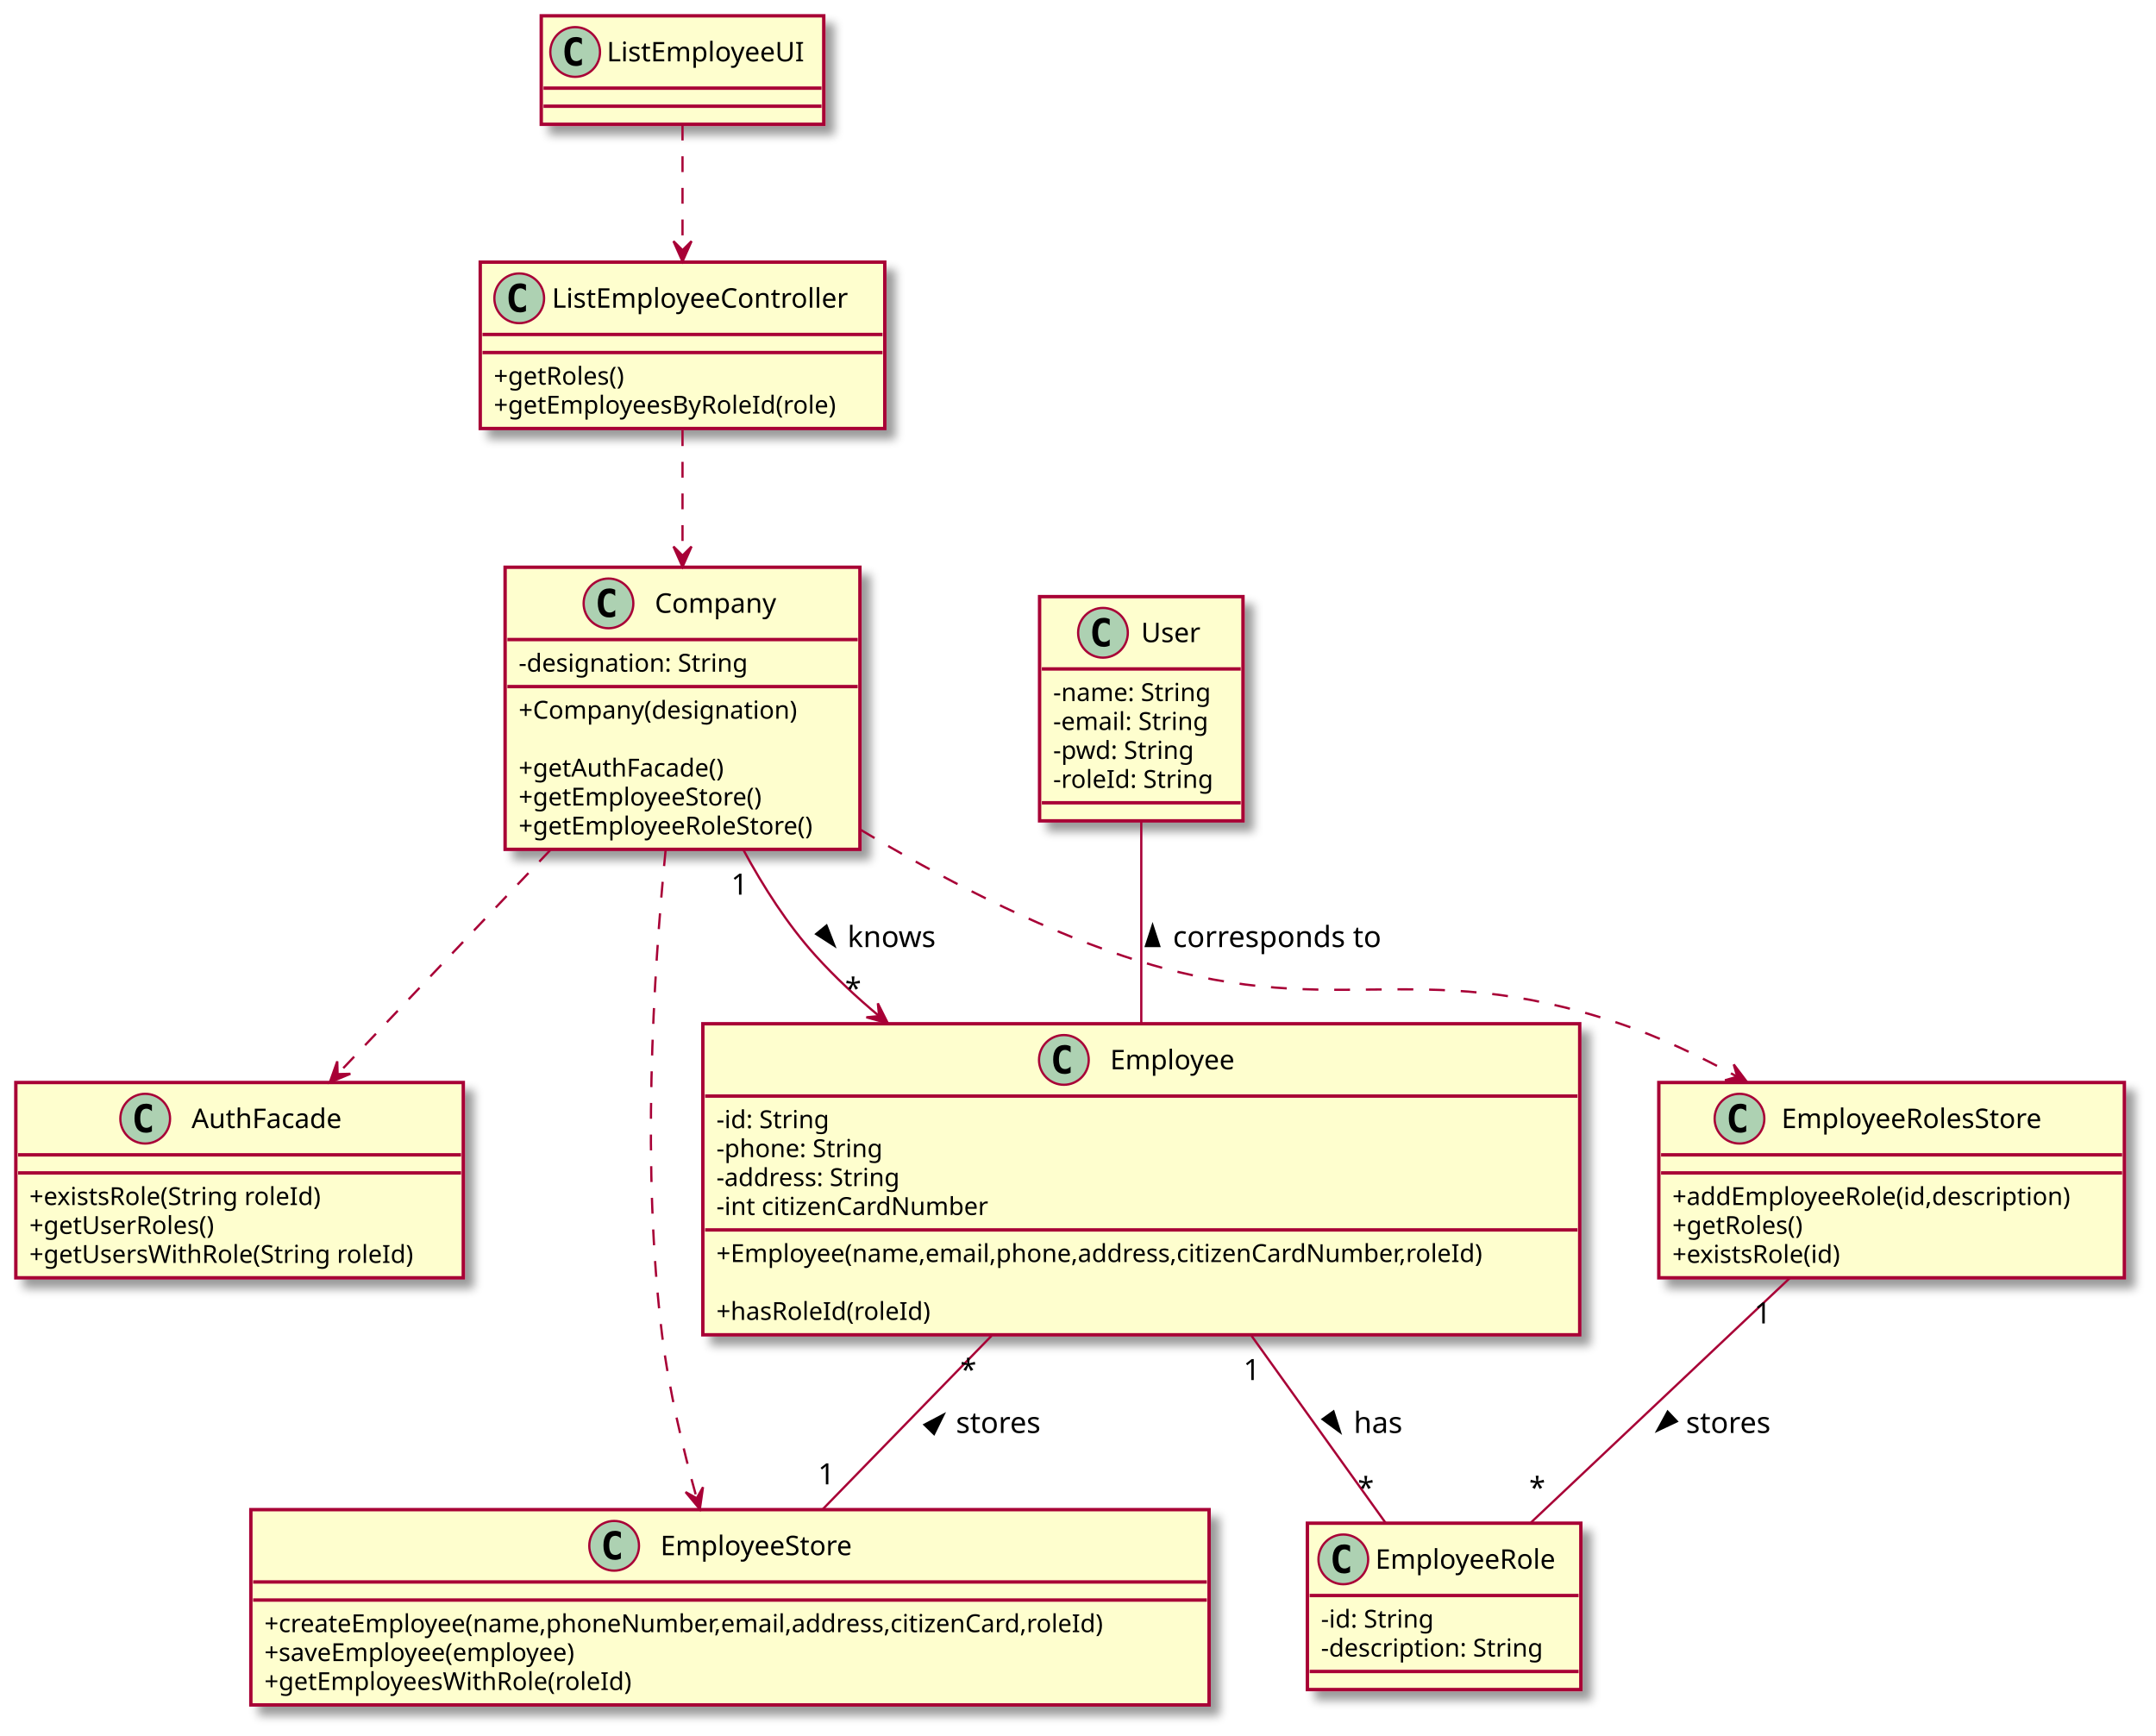
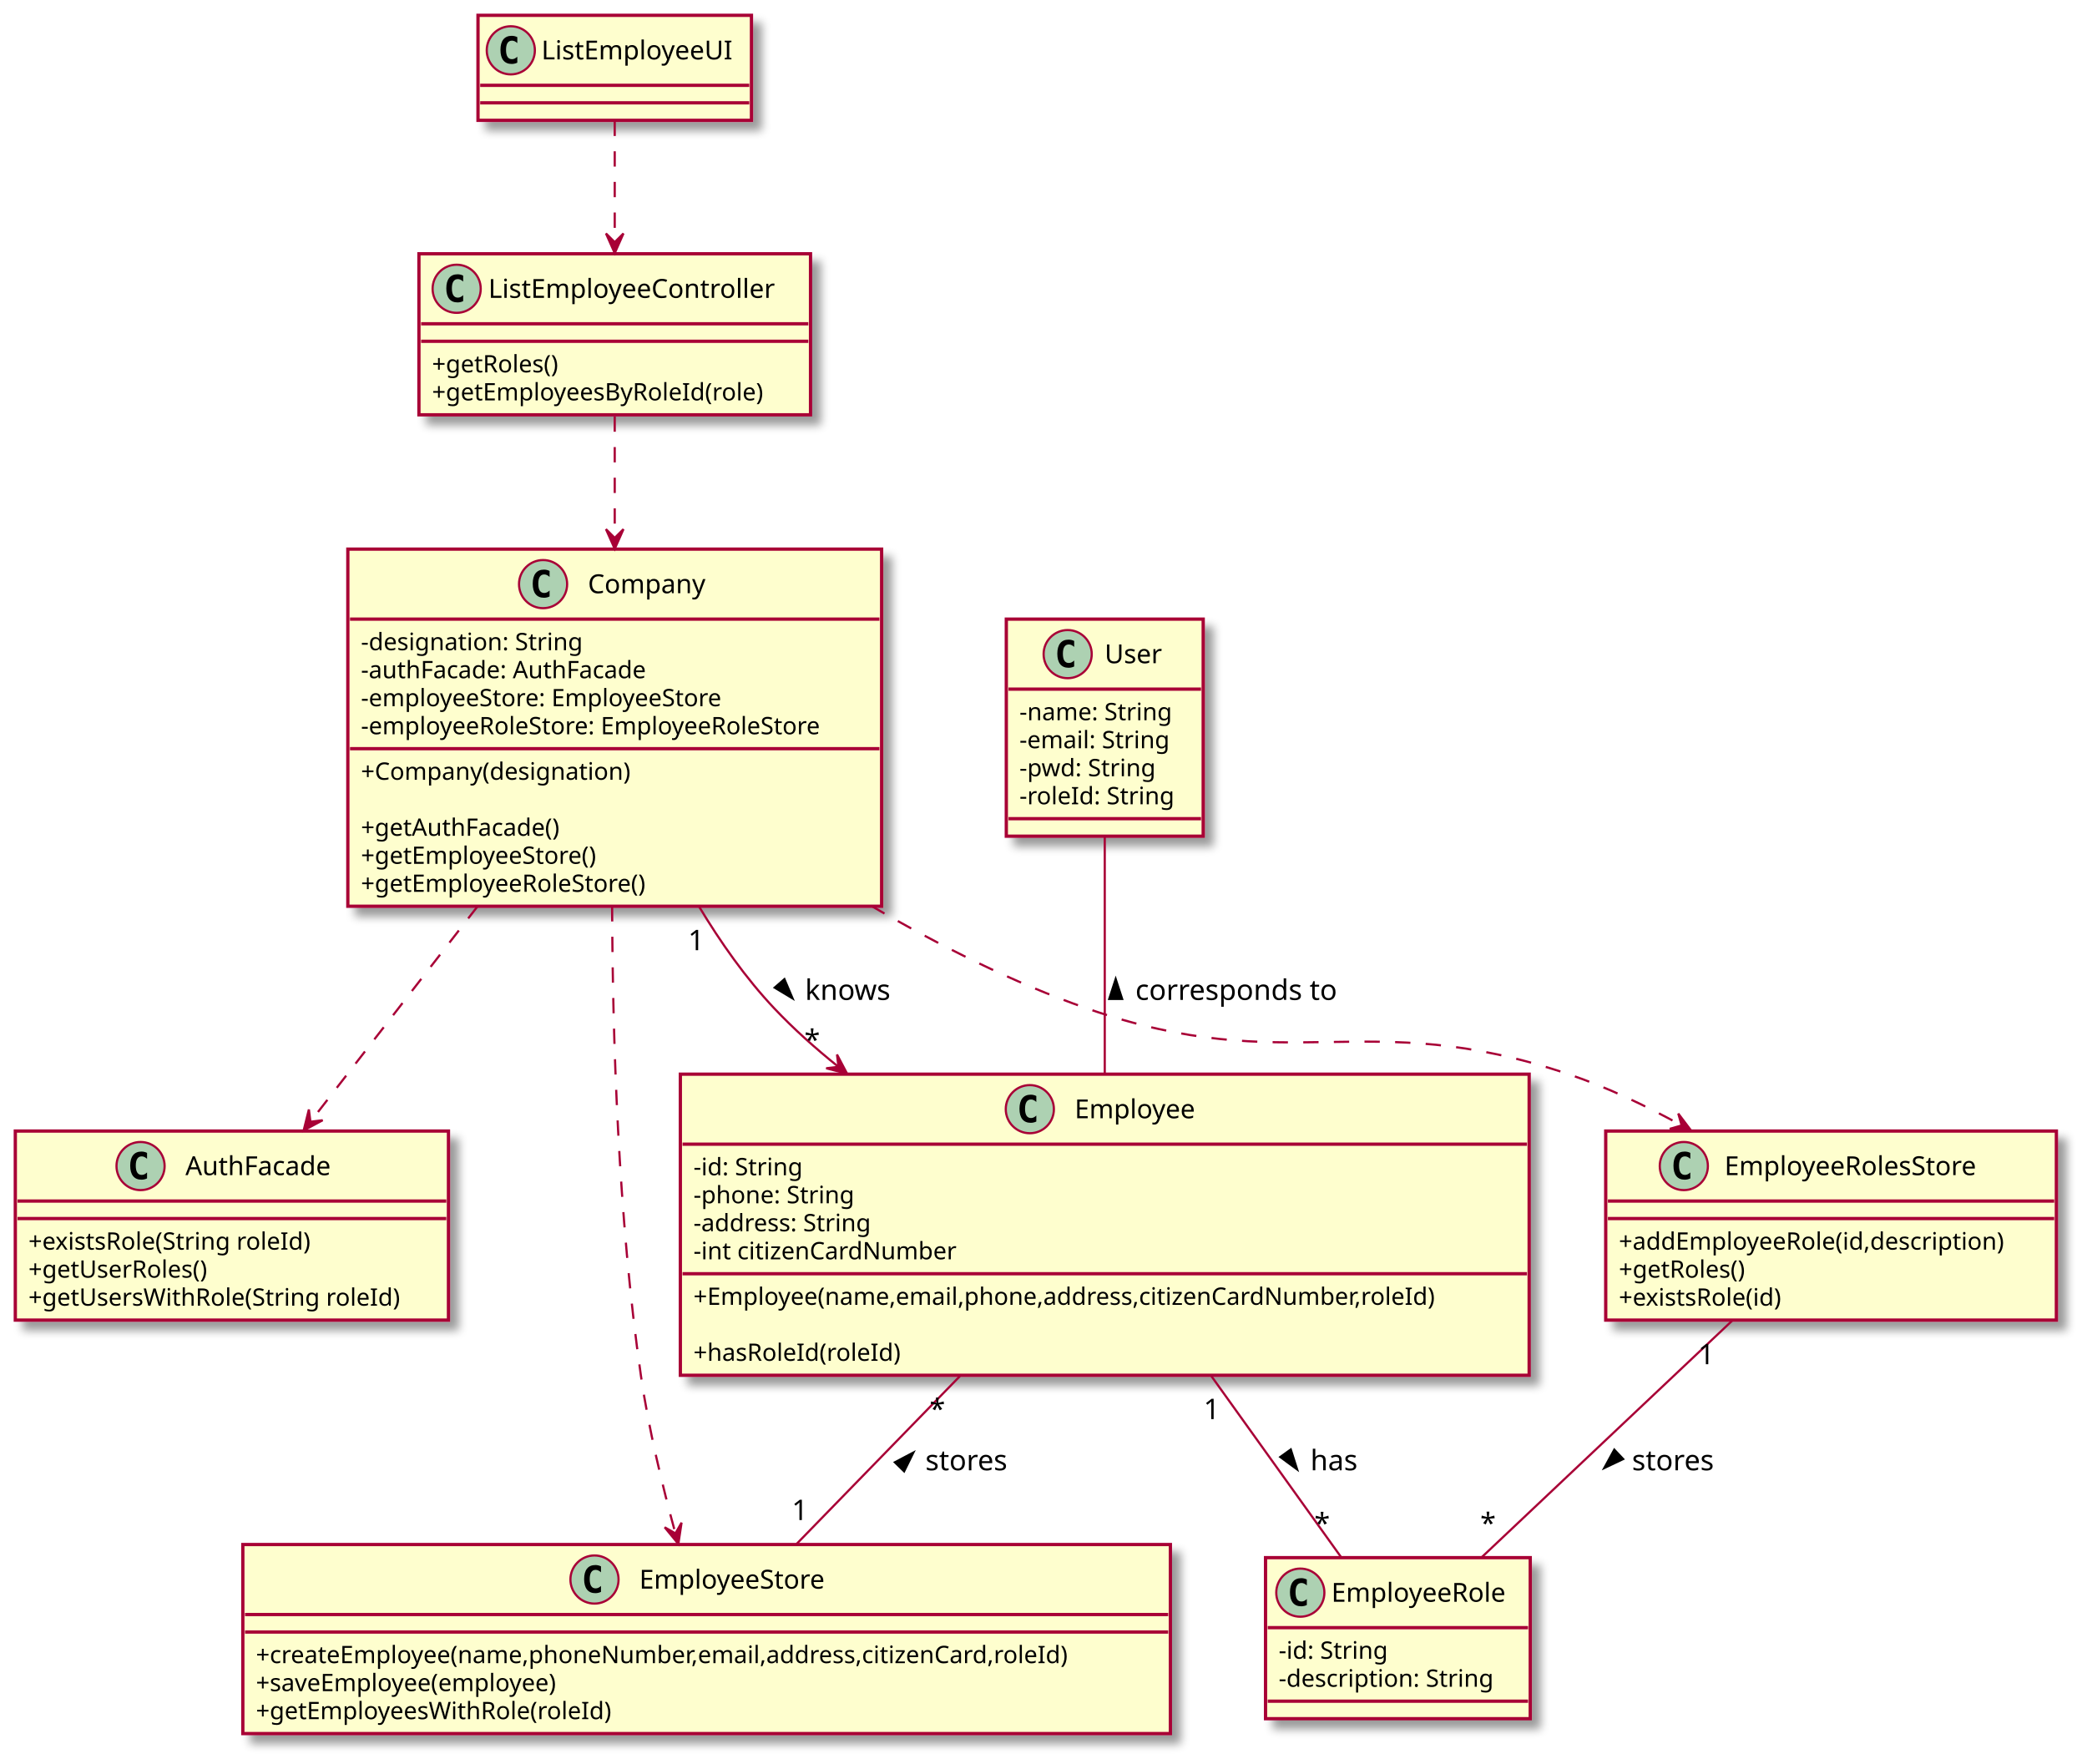
- <svg xmlns="http://www.w3.org/2000/svg" contentScriptType="application/ecmascript" contentStyleType="text/css" height="768px" preserveAspectRatio="none" style="width:954px;height:768px;background:#FFFFFF;" version="1.1" viewBox="0 0 954 768" width="954px" zoomAndPan="magnify">
+ <svg xmlns="http://www.w3.org/2000/svg" contentScriptType="application/ecmascript" contentStyleType="text/css" height="806px" preserveAspectRatio="none" style="width:954px;height:806px;background:#FFFFFF;" version="1.1" viewBox="0 0 954 806" width="954px" zoomAndPan="magnify">
  <defs>
-     <filter height="300%" id="f1flljq15eowf6" width="300%" x="-1" y="-1">
+     <filter height="300%" id="fh5o7s45me4r2" width="300%" x="-1" y="-1">
      <feGaussianBlur result="blurOut" stdDeviation="2.0" />
      <feColorMatrix in="blurOut" result="blurOut2" type="matrix" values="0 0 0 0 0 0 0 0 0 0 0 0 0 0 0 0 0 0 .4 0" />
      <feOffset dx="4.0" dy="4.0" in="blurOut2" result="blurOut3" />
      <feBlend in="SourceGraphic" in2="blurOut3" mode="normal" />
    </filter>
  </defs>
  <g>
-     <rect codeLine="3" fill="#FEFECE" filter="url(#f1flljq15eowf6)" height="99.219" id="User" style="stroke:#A80036;stroke-width:1.5;" width="90" x="460" y="264" />
-     <ellipse cx="488.05" cy="280" fill="#ADD1B2" rx="11" ry="11" style="stroke:#A80036;stroke-width:1.0;" />
-     <path d="M491.019,285.641 Q490.441,285.938 489.8,286.078 Q489.159,286.234 488.456,286.234 Q485.956,286.234 484.628,284.594 Q483.316,282.938 483.316,279.812 Q483.316,276.688 484.628,275.031 Q485.956,273.375 488.456,273.375 Q489.159,273.375 489.8,273.531 Q490.456,273.688 491.019,273.984 L491.019,276.703 Q490.394,276.125 489.8,275.859 Q489.206,275.578 488.581,275.578 Q487.238,275.578 486.55,276.656 Q485.863,277.719 485.863,279.812 Q485.863,281.906 486.55,282.984 Q487.238,284.047 488.581,284.047 Q489.206,284.047 489.8,283.781 Q490.394,283.5 491.019,282.922 L491.019,285.641 Z " fill="#000000" />
-     <text fill="#000000" font-family="sans-serif" font-size="12" lengthAdjust="spacing" textLength="29" x="504.95" y="284.154">User</text>
-     <line style="stroke:#A80036;stroke-width:1.5;" x1="461" x2="549" y1="296" y2="296" />
-     <text fill="#000000" font-family="sans-serif" font-size="11" lengthAdjust="spacing" textLength="78" x="466" y="310.21">-name: String</text>
-     <text fill="#000000" font-family="sans-serif" font-size="11" lengthAdjust="spacing" textLength="77" x="466" y="323.015">-email: String</text>
-     <text fill="#000000" font-family="sans-serif" font-size="11" lengthAdjust="spacing" textLength="69" x="466" y="335.82">-pwd: String</text>
-     <text fill="#000000" font-family="sans-serif" font-size="11" lengthAdjust="spacing" textLength="78" x="466" y="348.625">-roleId: String</text>
-     <line style="stroke:#A80036;stroke-width:1.5;" x1="461" x2="549" y1="355.219" y2="355.219" />
-     <rect codeLine="10" fill="#FEFECE" filter="url(#f1flljq15eowf6)" height="137.633" id="Employee" style="stroke:#A80036;stroke-width:1.5;" width="388" x="311" y="453" />
-     <ellipse cx="470.75" cy="469" fill="#ADD1B2" rx="11" ry="11" style="stroke:#A80036;stroke-width:1.0;" />
-     <path d="M473.719,474.641 Q473.141,474.938 472.5,475.078 Q471.859,475.234 471.156,475.234 Q468.656,475.234 467.328,473.594 Q466.016,471.938 466.016,468.812 Q466.016,465.688 467.328,464.031 Q468.656,462.375 471.156,462.375 Q471.859,462.375 472.5,462.531 Q473.156,462.688 473.719,462.984 L473.719,465.703 Q473.094,465.125 472.5,464.859 Q471.906,464.578 471.281,464.578 Q469.938,464.578 469.25,465.656 Q468.562,466.719 468.562,468.812 Q468.562,470.906 469.25,471.984 Q469.938,473.047 471.281,473.047 Q471.906,473.047 472.5,472.781 Q473.094,472.5 473.719,471.922 L473.719,474.641 Z " fill="#000000" />
-     <text fill="#000000" font-family="sans-serif" font-size="12" lengthAdjust="spacing" textLength="60" x="491.25" y="473.154">Employee</text>
-     <line style="stroke:#A80036;stroke-width:1.5;" x1="312" x2="698" y1="485" y2="485" />
-     <text fill="#000000" font-family="sans-serif" font-size="11" lengthAdjust="spacing" textLength="56" x="317" y="499.21">-id: String</text>
-     <text fill="#000000" font-family="sans-serif" font-size="11" lengthAdjust="spacing" textLength="81" x="317" y="512.015">-phone: String</text>
-     <text fill="#000000" font-family="sans-serif" font-size="11" lengthAdjust="spacing" textLength="93" x="317" y="524.82">-address: String</text>
-     <text fill="#000000" font-family="sans-serif" font-size="11" lengthAdjust="spacing" textLength="129" x="317" y="537.625">-int citizenCardNumber</text>
-     <line style="stroke:#A80036;stroke-width:1.5;" x1="312" x2="698" y1="544.219" y2="544.219" />
-     <text fill="#000000" font-family="sans-serif" font-size="11" lengthAdjust="spacing" textLength="376" x="317" y="558.429">+Employee(name,email,phone,address,citizenCardNumber,roleId)</text>
-     <text fill="#000000" font-family="sans-serif" font-size="11" lengthAdjust="spacing" textLength="0" x="321" y="571.234" />
-     <text fill="#000000" font-family="sans-serif" font-size="11" lengthAdjust="spacing" textLength="104" x="317" y="584.039">+hasRoleId(roleId)</text>
-     <rect codeLine="21" fill="#FEFECE" filter="url(#f1flljq15eowf6)" height="124.828" id="Company" style="stroke:#A80036;stroke-width:1.5;" width="157" x="223.5" y="251" />
-     <ellipse cx="269.25" cy="267" fill="#ADD1B2" rx="11" ry="11" style="stroke:#A80036;stroke-width:1.0;" />
-     <path d="M272.219,272.641 Q271.641,272.938 271,273.078 Q270.359,273.234 269.656,273.234 Q267.156,273.234 265.828,271.594 Q264.516,269.938 264.516,266.812 Q264.516,263.688 265.828,262.031 Q267.156,260.375 269.656,260.375 Q270.359,260.375 271,260.531 Q271.656,260.688 272.219,260.984 L272.219,263.703 Q271.594,263.125 271,262.859 Q270.406,262.578 269.781,262.578 Q268.438,262.578 267.75,263.656 Q267.062,264.719 267.062,266.812 Q267.062,268.906 267.75,269.984 Q268.438,271.047 269.781,271.047 Q270.406,271.047 271,270.781 Q271.594,270.5 272.219,269.922 L272.219,272.641 Z " fill="#000000" />
-     <text fill="#000000" font-family="sans-serif" font-size="12" lengthAdjust="spacing" textLength="57" x="289.75" y="271.154">Company</text>
-     <line style="stroke:#A80036;stroke-width:1.5;" x1="224.5" x2="379.5" y1="283" y2="283" />
-     <text fill="#000000" font-family="sans-serif" font-size="11" lengthAdjust="spacing" textLength="112" x="229.5" y="297.21">-designation: String</text>
-     <line style="stroke:#A80036;stroke-width:1.5;" x1="224.5" x2="379.5" y1="303.805" y2="303.805" />
-     <text fill="#000000" font-family="sans-serif" font-size="11" lengthAdjust="spacing" textLength="136" x="229.5" y="318.015">+Company(designation)</text>
-     <text fill="#000000" font-family="sans-serif" font-size="11" lengthAdjust="spacing" textLength="0" x="233.5" y="330.82" />
-     <text fill="#000000" font-family="sans-serif" font-size="11" lengthAdjust="spacing" textLength="100" x="229.5" y="343.625">+getAuthFacade()</text>
-     <text fill="#000000" font-family="sans-serif" font-size="11" lengthAdjust="spacing" textLength="121" x="229.5" y="356.429">+getEmployeeStore()</text>
-     <text fill="#000000" font-family="sans-serif" font-size="11" lengthAdjust="spacing" textLength="145" x="229.5" y="369.234">+getEmployeeRoleStore()</text>
-     <rect codeLine="31" fill="#FEFECE" filter="url(#f1flljq15eowf6)" height="86.414" id="AuthFacade" style="stroke:#A80036;stroke-width:1.5;" width="198" x="7" y="479" />
-     <ellipse cx="64.25" cy="495" fill="#ADD1B2" rx="11" ry="11" style="stroke:#A80036;stroke-width:1.0;" />
-     <path d="M67.219,500.641 Q66.641,500.938 66,501.078 Q65.359,501.234 64.656,501.234 Q62.156,501.234 60.828,499.594 Q59.516,497.938 59.516,494.812 Q59.516,491.688 60.828,490.031 Q62.156,488.375 64.656,488.375 Q65.359,488.375 66,488.531 Q66.656,488.688 67.219,488.984 L67.219,491.703 Q66.594,491.125 66,490.859 Q65.406,490.578 64.781,490.578 Q63.438,490.578 62.75,491.656 Q62.062,492.719 62.062,494.812 Q62.062,496.906 62.75,497.984 Q63.438,499.047 64.781,499.047 Q65.406,499.047 66,498.781 Q66.594,498.5 67.219,497.922 L67.219,500.641 Z " fill="#000000" />
-     <text fill="#000000" font-family="sans-serif" font-size="12" lengthAdjust="spacing" textLength="75" x="84.75" y="499.154">AuthFacade</text>
-     <line style="stroke:#A80036;stroke-width:1.5;" x1="8" x2="204" y1="511" y2="511" />
-     <line style="stroke:#A80036;stroke-width:1.5;" x1="8" x2="204" y1="519" y2="519" />
-     <text fill="#000000" font-family="sans-serif" font-size="11" lengthAdjust="spacing" textLength="145" x="13" y="533.21">+existsRole(String roleId)</text>
-     <text fill="#000000" font-family="sans-serif" font-size="11" lengthAdjust="spacing" textLength="93" x="13" y="546.015">+getUserRoles()</text>
-     <text fill="#000000" font-family="sans-serif" font-size="11" lengthAdjust="spacing" textLength="186" x="13" y="558.82">+getUsersWithRole(String roleId)</text>
-     <rect codeLine="37" fill="#FEFECE" filter="url(#f1flljq15eowf6)" height="86.414" id="EmployeeStore" style="stroke:#A80036;stroke-width:1.5;" width="424" x="111" y="668" />
-     <ellipse cx="271.75" cy="684" fill="#ADD1B2" rx="11" ry="11" style="stroke:#A80036;stroke-width:1.0;" />
-     <path d="M274.719,689.641 Q274.141,689.938 273.5,690.078 Q272.859,690.234 272.156,690.234 Q269.656,690.234 268.328,688.594 Q267.016,686.938 267.016,683.812 Q267.016,680.688 268.328,679.031 Q269.656,677.375 272.156,677.375 Q272.859,677.375 273.5,677.531 Q274.156,677.688 274.719,677.984 L274.719,680.703 Q274.094,680.125 273.5,679.859 Q272.906,679.578 272.281,679.578 Q270.938,679.578 270.25,680.656 Q269.562,681.719 269.562,683.812 Q269.562,685.906 270.25,686.984 Q270.938,688.047 272.281,688.047 Q272.906,688.047 273.5,687.781 Q274.094,687.5 274.719,686.922 L274.719,689.641 Z " fill="#000000" />
-     <text fill="#000000" font-family="sans-serif" font-size="12" lengthAdjust="spacing" textLength="94" x="292.25" y="688.154">EmployeeStore</text>
-     <line style="stroke:#A80036;stroke-width:1.5;" x1="112" x2="534" y1="700" y2="700" />
-     <line style="stroke:#A80036;stroke-width:1.5;" x1="112" x2="534" y1="708" y2="708" />
-     <text fill="#000000" font-family="sans-serif" font-size="11" lengthAdjust="spacing" textLength="412" x="117" y="722.21">+createEmployee(name,phoneNumber,email,address,citizenCard,roleId)</text>
-     <text fill="#000000" font-family="sans-serif" font-size="11" lengthAdjust="spacing" textLength="154" x="117" y="735.015">+saveEmployee(employee)</text>
-     <text fill="#000000" font-family="sans-serif" font-size="11" lengthAdjust="spacing" textLength="176" x="117" y="747.82">+getEmployeesWithRole(roleId)</text>
-     <rect codeLine="43" fill="#FEFECE" filter="url(#f1flljq15eowf6)" height="73.609" id="ListEmployeeController" style="stroke:#A80036;stroke-width:1.5;" width="179" x="212.5" y="116" />
-     <ellipse cx="229.75" cy="132" fill="#ADD1B2" rx="11" ry="11" style="stroke:#A80036;stroke-width:1.0;" />
-     <path d="M232.719,137.641 Q232.141,137.938 231.5,138.078 Q230.859,138.234 230.156,138.234 Q227.656,138.234 226.328,136.594 Q225.016,134.938 225.016,131.812 Q225.016,128.688 226.328,127.031 Q227.656,125.375 230.156,125.375 Q230.859,125.375 231.5,125.531 Q232.156,125.688 232.719,125.984 L232.719,128.703 Q232.094,128.125 231.5,127.859 Q230.906,127.578 230.281,127.578 Q228.938,127.578 228.25,128.656 Q227.562,129.719 227.562,131.812 Q227.562,133.906 228.25,134.984 Q228.938,136.047 230.281,136.047 Q230.906,136.047 231.5,135.781 Q232.094,135.5 232.719,134.922 L232.719,137.641 Z " fill="#000000" />
-     <text fill="#000000" font-family="sans-serif" font-size="12" lengthAdjust="spacing" textLength="142" x="244.25" y="136.154">ListEmployeeController</text>
-     <line style="stroke:#A80036;stroke-width:1.5;" x1="213.5" x2="390.5" y1="148" y2="148" />
-     <line style="stroke:#A80036;stroke-width:1.5;" x1="213.5" x2="390.5" y1="156" y2="156" />
-     <text fill="#000000" font-family="sans-serif" font-size="11" lengthAdjust="spacing" textLength="66" x="218.5" y="170.21">+getRoles()</text>
-     <text fill="#000000" font-family="sans-serif" font-size="11" lengthAdjust="spacing" textLength="167" x="218.5" y="183.015">+getEmployeesByRoleId(role)</text>
-     <rect codeLine="48" fill="#FEFECE" filter="url(#f1flljq15eowf6)" height="73.609" id="EmployeeRole" style="stroke:#A80036;stroke-width:1.5;" width="121" x="578.5" y="674" />
-     <ellipse cx="594.4" cy="690" fill="#ADD1B2" rx="11" ry="11" style="stroke:#A80036;stroke-width:1.0;" />
-     <path d="M597.369,695.641 Q596.791,695.938 596.15,696.078 Q595.509,696.234 594.806,696.234 Q592.306,696.234 590.978,694.594 Q589.666,692.938 589.666,689.812 Q589.666,686.688 590.978,685.031 Q592.306,683.375 594.806,683.375 Q595.509,683.375 596.15,683.531 Q596.806,683.688 597.369,683.984 L597.369,686.703 Q596.744,686.125 596.15,685.859 Q595.556,685.578 594.931,685.578 Q593.587,685.578 592.9,686.656 Q592.212,687.719 592.212,689.812 Q592.212,691.906 592.9,692.984 Q593.587,694.047 594.931,694.047 Q595.556,694.047 596.15,693.781 Q596.744,693.5 597.369,692.922 L597.369,695.641 Z " fill="#000000" />
-     <text fill="#000000" font-family="sans-serif" font-size="12" lengthAdjust="spacing" textLength="87" x="608.6" y="694.154">EmployeeRole</text>
-     <line style="stroke:#A80036;stroke-width:1.5;" x1="579.5" x2="698.5" y1="706" y2="706" />
-     <text fill="#000000" font-family="sans-serif" font-size="11" lengthAdjust="spacing" textLength="56" x="584.5" y="720.21">-id: String</text>
-     <text fill="#000000" font-family="sans-serif" font-size="11" lengthAdjust="spacing" textLength="109" x="584.5" y="733.015">-description: String</text>
-     <line style="stroke:#A80036;stroke-width:1.5;" x1="579.5" x2="698.5" y1="739.609" y2="739.609" />
-     <rect codeLine="53" fill="#FEFECE" filter="url(#f1flljq15eowf6)" height="48" id="ListEmployeeUI" style="stroke:#A80036;stroke-width:1.5;" width="125" x="239.5" y="7" />
-     <ellipse cx="254.5" cy="23" fill="#ADD1B2" rx="11" ry="11" style="stroke:#A80036;stroke-width:1.0;" />
-     <path d="M257.469,28.641 Q256.891,28.938 256.25,29.078 Q255.609,29.234 254.906,29.234 Q252.406,29.234 251.078,27.594 Q249.766,25.938 249.766,22.812 Q249.766,19.688 251.078,18.031 Q252.406,16.375 254.906,16.375 Q255.609,16.375 256.25,16.531 Q256.906,16.688 257.469,16.984 L257.469,19.703 Q256.844,19.125 256.25,18.859 Q255.656,18.578 255.031,18.578 Q253.688,18.578 253,19.656 Q252.312,20.719 252.312,22.812 Q252.312,24.906 253,25.984 Q253.688,27.047 255.031,27.047 Q255.656,27.047 256.25,26.781 Q256.844,26.5 257.469,25.922 L257.469,28.641 Z " fill="#000000" />
-     <text fill="#000000" font-family="sans-serif" font-size="12" lengthAdjust="spacing" textLength="93" x="268.5" y="27.154">ListEmployeeUI</text>
-     <line style="stroke:#A80036;stroke-width:1.5;" x1="240.5" x2="363.5" y1="39" y2="39" />
-     <line style="stroke:#A80036;stroke-width:1.5;" x1="240.5" x2="363.5" y1="47" y2="47" />
-     <rect codeLine="55" fill="#FEFECE" filter="url(#f1flljq15eowf6)" height="86.414" id="EmployeeRolesStore" style="stroke:#A80036;stroke-width:1.5;" width="206" x="734" y="479" />
-     <ellipse cx="769.7" cy="495" fill="#ADD1B2" rx="11" ry="11" style="stroke:#A80036;stroke-width:1.0;" />
-     <path d="M772.669,500.641 Q772.091,500.938 771.45,501.078 Q770.809,501.234 770.106,501.234 Q767.606,501.234 766.278,499.594 Q764.966,497.938 764.966,494.812 Q764.966,491.688 766.278,490.031 Q767.606,488.375 770.106,488.375 Q770.809,488.375 771.45,488.531 Q772.106,488.688 772.669,488.984 L772.669,491.703 Q772.044,491.125 771.45,490.859 Q770.856,490.578 770.231,490.578 Q768.888,490.578 768.2,491.656 Q767.513,492.719 767.513,494.812 Q767.513,496.906 768.2,497.984 Q768.888,499.047 770.231,499.047 Q770.856,499.047 771.45,498.781 Q772.044,498.5 772.669,497.922 L772.669,500.641 Z " fill="#000000" />
-     <text fill="#000000" font-family="sans-serif" font-size="12" lengthAdjust="spacing" textLength="128" x="788.3" y="499.154">EmployeeRolesStore</text>
-     <line style="stroke:#A80036;stroke-width:1.5;" x1="735" x2="939" y1="511" y2="511" />
-     <line style="stroke:#A80036;stroke-width:1.5;" x1="735" x2="939" y1="519" y2="519" />
-     <text fill="#000000" font-family="sans-serif" font-size="11" lengthAdjust="spacing" textLength="194" x="740" y="533.21">+addEmployeeRole(id,description)</text>
-     <text fill="#000000" font-family="sans-serif" font-size="11" lengthAdjust="spacing" textLength="66" x="740" y="546.015">+getRoles()</text>
-     <text fill="#000000" font-family="sans-serif" font-size="11" lengthAdjust="spacing" textLength="85" x="740" y="558.82">+existsRole(id)</text>
-     <path codeLine="61" d="M302,55.14 C302,70.83 302,92 302,110.55 " fill="none" id="ListEmployeeUI-to-ListEmployeeController" style="stroke:#A80036;stroke-width:1.0;stroke-dasharray:7.0,7.0;" />
-     <polygon fill="#A80036" points="302,115.71,306,106.71,302,110.71,298,106.71,302,115.71" style="stroke:#A80036;stroke-width:1.0;" />
-     <path codeLine="62" d="M302,190.36 C302,206.74 302,226.61 302,245.52 " fill="none" id="ListEmployeeController-to-Company" style="stroke:#A80036;stroke-width:1.0;stroke-dasharray:7.0,7.0;" />
-     <polygon fill="#A80036" points="302,250.83,306,241.83,302,245.83,298,241.83,302,250.83" style="stroke:#A80036;stroke-width:1.0;" />
-     <path codeLine="64" d="M243.46,376.18 C213.34,407.91 177.25,445.93 149.61,475.05 " fill="none" id="Company-to-AuthFacade" style="stroke:#A80036;stroke-width:1.0;stroke-dasharray:7.0,7.0;" />
-     <polygon fill="#A80036" points="145.94,478.92,155.036,475.144,149.381,475.293,149.233,469.638,145.94,478.92" style="stroke:#A80036;stroke-width:1.0;" />
-     <path codeLine="65" d="M294.51,376.25 C289,432.45 283.89,517.6 293,591 C295.99,615.08 302.26,641.29 308.29,662.96 " fill="none" id="Company-to-EmployeeStore" style="stroke:#A80036;stroke-width:1.0;stroke-dasharray:7.0,7.0;" />
-     <polygon fill="#A80036" points="309.66,667.8,311.068,658.052,308.303,662.988,303.368,660.223,309.66,667.8" style="stroke:#A80036;stroke-width:1.0;" />
-     <path codeLine="66" d="M438.78,591.04 C413.78,616.73 386.07,645.2 364.03,667.84 " fill="none" id="Employee-EmployeeStore" style="stroke:#A80036;stroke-width:1.0;" />
-     <polygon fill="#000000" points="417.487,625.983,409.073,630.415,413.285,634.515,417.487,625.983" style="stroke:#000000;stroke-width:1.0;" />
-     <text fill="#000000" font-family="sans-serif" font-size="13" lengthAdjust="spacing" textLength="40" x="423" y="634.067">stores</text>
-     <text fill="#000000" font-family="sans-serif" font-size="13" lengthAdjust="spacing" textLength="7" x="424.917" y="610.666">*</text>
-     <text fill="#000000" font-family="sans-serif" font-size="13" lengthAdjust="spacing" textLength="8" x="361.932" y="656.811">1</text>
-     <path codeLine="67" d="M328.98,376.12 C337.78,392.4 348.55,409.25 361,423 C369.42,432.3 378.89,441.16 388.86,449.48 " fill="none" id="Company-to-Employee" style="stroke:#A80036;stroke-width:1.0;" />
-     <polygon fill="#A80036" points="392.85,452.77,388.439,443.964,388.988,449.594,383.358,450.144,392.85,452.77" style="stroke:#A80036;stroke-width:1.0;" />
-     <polygon fill="#000000" points="369.162,418.44,365.719,409.574,361.165,413.291,369.162,418.44" style="stroke:#000000;stroke-width:1.0;" />
-     <text fill="#000000" font-family="sans-serif" font-size="13" lengthAdjust="spacing" textLength="39" x="375" y="419.067">knows</text>
-     <text fill="#000000" font-family="sans-serif" font-size="13" lengthAdjust="spacing" textLength="8" x="323.493" y="395.873">1</text>
-     <text fill="#000000" font-family="sans-serif" font-size="13" lengthAdjust="spacing" textLength="7" x="373.924" y="441.95">*</text>
-     <path codeLine="69" d="M792.07,565.43 C757.5,598.08 710.24,642.72 677.41,673.72 " fill="none" id="EmployeeRolesStore-EmployeeRole" style="stroke:#A80036;stroke-width:1.0;" />
-     <polygon fill="#000000" points="733.365,633,741.959,628.926,737.923,624.652,733.365,633" style="stroke:#000000;stroke-width:1.0;" />
-     <text fill="#000000" font-family="sans-serif" font-size="13" lengthAdjust="spacing" textLength="40" x="746" y="634.067">stores</text>
-     <text fill="#000000" font-family="sans-serif" font-size="13" lengthAdjust="spacing" textLength="8" x="776.272" y="585.591">1</text>
-     <text fill="#000000" font-family="sans-serif" font-size="13" lengthAdjust="spacing" textLength="7" x="676.628" y="662.857">*</text>
-     <path codeLine="70" d="M380.95,367.25 C415.26,387.8 456.75,409.59 497,423 C590.62,454.2 623.5,421.44 717,453 C734.42,458.88 752.19,467.35 768.52,476.33 " fill="none" id="Company-to-EmployeeRolesStore" style="stroke:#A80036;stroke-width:1.0;stroke-dasharray:7.0,7.0;" />
-     <polygon fill="#A80036" points="773.09,478.87,767.165,471.003,768.719,476.442,763.28,477.996,773.09,478.87" style="stroke:#A80036;stroke-width:1.0;" />
-     <path codeLine="71" d="M553.76,591.04 C573.81,619.03 596.23,650.31 613.04,673.77 " fill="none" id="Employee-EmployeeRole" style="stroke:#A80036;stroke-width:1.0;" />
-     <polygon fill="#000000" points="592.912,633.631,590.033,624.567,585.255,627.99,592.912,633.631" style="stroke:#000000;stroke-width:1.0;" />
-     <text fill="#000000" font-family="sans-serif" font-size="13" lengthAdjust="spacing" textLength="23" x="599" y="634.067">has</text>
-     <text fill="#000000" font-family="sans-serif" font-size="13" lengthAdjust="spacing" textLength="8" x="550.166" y="610.666">1</text>
-     <text fill="#000000" font-family="sans-serif" font-size="13" lengthAdjust="spacing" textLength="7" x="600.792" y="662.916">*</text>
-     <path codeLine="73" d="M505,363.18 C505,389.89 505,423.43 505,452.72 " fill="none" id="User-Employee" style="stroke:#A80036;stroke-width:1.0;" />
-     <polygon fill="#000000" points="510,409.566,507.061,418.611,512.939,418.611,510,409.566" style="stroke:#000000;stroke-width:1.0;" />
-     <text fill="#000000" font-family="sans-serif" font-size="13" lengthAdjust="spacing" textLength="96" x="519" y="419.067">corresponds to</text>
+     <rect codeLine="3" fill="#FEFECE" filter="url(#fh5o7s45me4r2)" height="99.219" id="User" style="stroke:#A80036;stroke-width:1.5;" width="90" x="460" y="283" />
+     <ellipse cx="488.05" cy="299" fill="#ADD1B2" rx="11" ry="11" style="stroke:#A80036;stroke-width:1.0;" />
+     <path d="M491.019,304.641 Q490.441,304.938 489.8,305.078 Q489.159,305.234 488.456,305.234 Q485.956,305.234 484.628,303.594 Q483.316,301.938 483.316,298.812 Q483.316,295.688 484.628,294.031 Q485.956,292.375 488.456,292.375 Q489.159,292.375 489.8,292.531 Q490.456,292.688 491.019,292.984 L491.019,295.703 Q490.394,295.125 489.8,294.859 Q489.206,294.578 488.581,294.578 Q487.238,294.578 486.55,295.656 Q485.863,296.719 485.863,298.812 Q485.863,300.906 486.55,301.984 Q487.238,303.047 488.581,303.047 Q489.206,303.047 489.8,302.781 Q490.394,302.5 491.019,301.922 L491.019,304.641 Z " fill="#000000" />
+     <text fill="#000000" font-family="sans-serif" font-size="12" lengthAdjust="spacing" textLength="29" x="504.95" y="303.154">User</text>
+     <line style="stroke:#A80036;stroke-width:1.5;" x1="461" x2="549" y1="315" y2="315" />
+     <text fill="#000000" font-family="sans-serif" font-size="11" lengthAdjust="spacing" textLength="78" x="466" y="329.21">-name: String</text>
+     <text fill="#000000" font-family="sans-serif" font-size="11" lengthAdjust="spacing" textLength="77" x="466" y="342.015">-email: String</text>
+     <text fill="#000000" font-family="sans-serif" font-size="11" lengthAdjust="spacing" textLength="69" x="466" y="354.82">-pwd: String</text>
+     <text fill="#000000" font-family="sans-serif" font-size="11" lengthAdjust="spacing" textLength="78" x="466" y="367.625">-roleId: String</text>
+     <line style="stroke:#A80036;stroke-width:1.5;" x1="461" x2="549" y1="374.219" y2="374.219" />
+     <rect codeLine="10" fill="#FEFECE" filter="url(#fh5o7s45me4r2)" height="137.633" id="Employee" style="stroke:#A80036;stroke-width:1.5;" width="388" x="311" y="491" />
+     <ellipse cx="470.75" cy="507" fill="#ADD1B2" rx="11" ry="11" style="stroke:#A80036;stroke-width:1.0;" />
+     <path d="M473.719,512.641 Q473.141,512.938 472.5,513.078 Q471.859,513.234 471.156,513.234 Q468.656,513.234 467.328,511.594 Q466.016,509.938 466.016,506.812 Q466.016,503.688 467.328,502.031 Q468.656,500.375 471.156,500.375 Q471.859,500.375 472.5,500.531 Q473.156,500.688 473.719,500.984 L473.719,503.703 Q473.094,503.125 472.5,502.859 Q471.906,502.578 471.281,502.578 Q469.938,502.578 469.25,503.656 Q468.562,504.719 468.562,506.812 Q468.562,508.906 469.25,509.984 Q469.938,511.047 471.281,511.047 Q471.906,511.047 472.5,510.781 Q473.094,510.5 473.719,509.922 L473.719,512.641 Z " fill="#000000" />
+     <text fill="#000000" font-family="sans-serif" font-size="12" lengthAdjust="spacing" textLength="60" x="491.25" y="511.154">Employee</text>
+     <line style="stroke:#A80036;stroke-width:1.5;" x1="312" x2="698" y1="523" y2="523" />
+     <text fill="#000000" font-family="sans-serif" font-size="11" lengthAdjust="spacing" textLength="56" x="317" y="537.21">-id: String</text>
+     <text fill="#000000" font-family="sans-serif" font-size="11" lengthAdjust="spacing" textLength="81" x="317" y="550.015">-phone: String</text>
+     <text fill="#000000" font-family="sans-serif" font-size="11" lengthAdjust="spacing" textLength="93" x="317" y="562.82">-address: String</text>
+     <text fill="#000000" font-family="sans-serif" font-size="11" lengthAdjust="spacing" textLength="129" x="317" y="575.625">-int citizenCardNumber</text>
+     <line style="stroke:#A80036;stroke-width:1.5;" x1="312" x2="698" y1="582.219" y2="582.219" />
+     <text fill="#000000" font-family="sans-serif" font-size="11" lengthAdjust="spacing" textLength="376" x="317" y="596.429">+Employee(name,email,phone,address,citizenCardNumber,roleId)</text>
+     <text fill="#000000" font-family="sans-serif" font-size="11" lengthAdjust="spacing" textLength="0" x="321" y="609.234" />
+     <text fill="#000000" font-family="sans-serif" font-size="11" lengthAdjust="spacing" textLength="104" x="317" y="622.039">+hasRoleId(roleId)</text>
+     <rect codeLine="21" fill="#FEFECE" filter="url(#fh5o7s45me4r2)" height="163.242" id="Company" style="stroke:#A80036;stroke-width:1.5;" width="244" x="159" y="251" />
+     <ellipse cx="248.25" cy="267" fill="#ADD1B2" rx="11" ry="11" style="stroke:#A80036;stroke-width:1.0;" />
+     <path d="M251.219,272.641 Q250.641,272.938 250,273.078 Q249.359,273.234 248.656,273.234 Q246.156,273.234 244.828,271.594 Q243.516,269.938 243.516,266.812 Q243.516,263.688 244.828,262.031 Q246.156,260.375 248.656,260.375 Q249.359,260.375 250,260.531 Q250.656,260.688 251.219,260.984 L251.219,263.703 Q250.594,263.125 250,262.859 Q249.406,262.578 248.781,262.578 Q247.438,262.578 246.75,263.656 Q246.062,264.719 246.062,266.812 Q246.062,268.906 246.75,269.984 Q247.438,271.047 248.781,271.047 Q249.406,271.047 250,270.781 Q250.594,270.5 251.219,269.922 L251.219,272.641 Z " fill="#000000" />
+     <text fill="#000000" font-family="sans-serif" font-size="12" lengthAdjust="spacing" textLength="57" x="268.75" y="271.154">Company</text>
+     <line style="stroke:#A80036;stroke-width:1.5;" x1="160" x2="402" y1="283" y2="283" />
+     <text fill="#000000" font-family="sans-serif" font-size="11" lengthAdjust="spacing" textLength="112" x="165" y="297.21">-designation: String</text>
+     <text fill="#000000" font-family="sans-serif" font-size="11" lengthAdjust="spacing" textLength="142" x="165" y="310.015">-authFacade: AuthFacade</text>
+     <text fill="#000000" font-family="sans-serif" font-size="11" lengthAdjust="spacing" textLength="184" x="165" y="322.82">-employeeStore: EmployeeStore</text>
+     <text fill="#000000" font-family="sans-serif" font-size="11" lengthAdjust="spacing" textLength="232" x="165" y="335.625">-employeeRoleStore: EmployeeRoleStore</text>
+     <line style="stroke:#A80036;stroke-width:1.5;" x1="160" x2="402" y1="342.219" y2="342.219" />
+     <text fill="#000000" font-family="sans-serif" font-size="11" lengthAdjust="spacing" textLength="136" x="165" y="356.429">+Company(designation)</text>
+     <text fill="#000000" font-family="sans-serif" font-size="11" lengthAdjust="spacing" textLength="0" x="169" y="369.234" />
+     <text fill="#000000" font-family="sans-serif" font-size="11" lengthAdjust="spacing" textLength="100" x="165" y="382.039">+getAuthFacade()</text>
+     <text fill="#000000" font-family="sans-serif" font-size="11" lengthAdjust="spacing" textLength="121" x="165" y="394.843">+getEmployeeStore()</text>
+     <text fill="#000000" font-family="sans-serif" font-size="11" lengthAdjust="spacing" textLength="145" x="165" y="407.648">+getEmployeeRoleStore()</text>
+     <rect codeLine="34" fill="#FEFECE" filter="url(#fh5o7s45me4r2)" height="86.414" id="AuthFacade" style="stroke:#A80036;stroke-width:1.5;" width="198" x="7" y="517" />
+     <ellipse cx="64.25" cy="533" fill="#ADD1B2" rx="11" ry="11" style="stroke:#A80036;stroke-width:1.0;" />
+     <path d="M67.219,538.641 Q66.641,538.938 66,539.078 Q65.359,539.234 64.656,539.234 Q62.156,539.234 60.828,537.594 Q59.516,535.938 59.516,532.812 Q59.516,529.688 60.828,528.031 Q62.156,526.375 64.656,526.375 Q65.359,526.375 66,526.531 Q66.656,526.688 67.219,526.984 L67.219,529.703 Q66.594,529.125 66,528.859 Q65.406,528.578 64.781,528.578 Q63.438,528.578 62.75,529.656 Q62.062,530.719 62.062,532.812 Q62.062,534.906 62.75,535.984 Q63.438,537.047 64.781,537.047 Q65.406,537.047 66,536.781 Q66.594,536.5 67.219,535.922 L67.219,538.641 Z " fill="#000000" />
+     <text fill="#000000" font-family="sans-serif" font-size="12" lengthAdjust="spacing" textLength="75" x="84.75" y="537.154">AuthFacade</text>
+     <line style="stroke:#A80036;stroke-width:1.5;" x1="8" x2="204" y1="549" y2="549" />
+     <line style="stroke:#A80036;stroke-width:1.5;" x1="8" x2="204" y1="557" y2="557" />
+     <text fill="#000000" font-family="sans-serif" font-size="11" lengthAdjust="spacing" textLength="145" x="13" y="571.21">+existsRole(String roleId)</text>
+     <text fill="#000000" font-family="sans-serif" font-size="11" lengthAdjust="spacing" textLength="93" x="13" y="584.015">+getUserRoles()</text>
+     <text fill="#000000" font-family="sans-serif" font-size="11" lengthAdjust="spacing" textLength="186" x="13" y="596.82">+getUsersWithRole(String roleId)</text>
+     <rect codeLine="40" fill="#FEFECE" filter="url(#fh5o7s45me4r2)" height="86.414" id="EmployeeStore" style="stroke:#A80036;stroke-width:1.5;" width="424" x="111" y="706" />
+     <ellipse cx="271.75" cy="722" fill="#ADD1B2" rx="11" ry="11" style="stroke:#A80036;stroke-width:1.0;" />
+     <path d="M274.719,727.641 Q274.141,727.938 273.5,728.078 Q272.859,728.234 272.156,728.234 Q269.656,728.234 268.328,726.594 Q267.016,724.938 267.016,721.812 Q267.016,718.688 268.328,717.031 Q269.656,715.375 272.156,715.375 Q272.859,715.375 273.5,715.531 Q274.156,715.688 274.719,715.984 L274.719,718.703 Q274.094,718.125 273.5,717.859 Q272.906,717.578 272.281,717.578 Q270.938,717.578 270.25,718.656 Q269.562,719.719 269.562,721.812 Q269.562,723.906 270.25,724.984 Q270.938,726.047 272.281,726.047 Q272.906,726.047 273.5,725.781 Q274.094,725.5 274.719,724.922 L274.719,727.641 Z " fill="#000000" />
+     <text fill="#000000" font-family="sans-serif" font-size="12" lengthAdjust="spacing" textLength="94" x="292.25" y="726.154">EmployeeStore</text>
+     <line style="stroke:#A80036;stroke-width:1.5;" x1="112" x2="534" y1="738" y2="738" />
+     <line style="stroke:#A80036;stroke-width:1.5;" x1="112" x2="534" y1="746" y2="746" />
+     <text fill="#000000" font-family="sans-serif" font-size="11" lengthAdjust="spacing" textLength="412" x="117" y="760.21">+createEmployee(name,phoneNumber,email,address,citizenCard,roleId)</text>
+     <text fill="#000000" font-family="sans-serif" font-size="11" lengthAdjust="spacing" textLength="154" x="117" y="773.015">+saveEmployee(employee)</text>
+     <text fill="#000000" font-family="sans-serif" font-size="11" lengthAdjust="spacing" textLength="176" x="117" y="785.82">+getEmployeesWithRole(roleId)</text>
+     <rect codeLine="46" fill="#FEFECE" filter="url(#fh5o7s45me4r2)" height="73.609" id="ListEmployeeController" style="stroke:#A80036;stroke-width:1.5;" width="179" x="191.5" y="116" />
+     <ellipse cx="208.75" cy="132" fill="#ADD1B2" rx="11" ry="11" style="stroke:#A80036;stroke-width:1.0;" />
+     <path d="M211.719,137.641 Q211.141,137.938 210.5,138.078 Q209.859,138.234 209.156,138.234 Q206.656,138.234 205.328,136.594 Q204.016,134.938 204.016,131.812 Q204.016,128.688 205.328,127.031 Q206.656,125.375 209.156,125.375 Q209.859,125.375 210.5,125.531 Q211.156,125.688 211.719,125.984 L211.719,128.703 Q211.094,128.125 210.5,127.859 Q209.906,127.578 209.281,127.578 Q207.938,127.578 207.25,128.656 Q206.562,129.719 206.562,131.812 Q206.562,133.906 207.25,134.984 Q207.938,136.047 209.281,136.047 Q209.906,136.047 210.5,135.781 Q211.094,135.5 211.719,134.922 L211.719,137.641 Z " fill="#000000" />
+     <text fill="#000000" font-family="sans-serif" font-size="12" lengthAdjust="spacing" textLength="142" x="223.25" y="136.154">ListEmployeeController</text>
+     <line style="stroke:#A80036;stroke-width:1.5;" x1="192.5" x2="369.5" y1="148" y2="148" />
+     <line style="stroke:#A80036;stroke-width:1.5;" x1="192.5" x2="369.5" y1="156" y2="156" />
+     <text fill="#000000" font-family="sans-serif" font-size="11" lengthAdjust="spacing" textLength="66" x="197.5" y="170.21">+getRoles()</text>
+     <text fill="#000000" font-family="sans-serif" font-size="11" lengthAdjust="spacing" textLength="167" x="197.5" y="183.015">+getEmployeesByRoleId(role)</text>
+     <rect codeLine="51" fill="#FEFECE" filter="url(#fh5o7s45me4r2)" height="73.609" id="EmployeeRole" style="stroke:#A80036;stroke-width:1.5;" width="121" x="578.5" y="712" />
+     <ellipse cx="594.4" cy="728" fill="#ADD1B2" rx="11" ry="11" style="stroke:#A80036;stroke-width:1.0;" />
+     <path d="M597.369,733.641 Q596.791,733.938 596.15,734.078 Q595.509,734.234 594.806,734.234 Q592.306,734.234 590.978,732.594 Q589.666,730.938 589.666,727.812 Q589.666,724.688 590.978,723.031 Q592.306,721.375 594.806,721.375 Q595.509,721.375 596.15,721.531 Q596.806,721.688 597.369,721.984 L597.369,724.703 Q596.744,724.125 596.15,723.859 Q595.556,723.578 594.931,723.578 Q593.587,723.578 592.9,724.656 Q592.212,725.719 592.212,727.812 Q592.212,729.906 592.9,730.984 Q593.587,732.047 594.931,732.047 Q595.556,732.047 596.15,731.781 Q596.744,731.5 597.369,730.922 L597.369,733.641 Z " fill="#000000" />
+     <text fill="#000000" font-family="sans-serif" font-size="12" lengthAdjust="spacing" textLength="87" x="608.6" y="732.154">EmployeeRole</text>
+     <line style="stroke:#A80036;stroke-width:1.5;" x1="579.5" x2="698.5" y1="744" y2="744" />
+     <text fill="#000000" font-family="sans-serif" font-size="11" lengthAdjust="spacing" textLength="56" x="584.5" y="758.21">-id: String</text>
+     <text fill="#000000" font-family="sans-serif" font-size="11" lengthAdjust="spacing" textLength="109" x="584.5" y="771.015">-description: String</text>
+     <line style="stroke:#A80036;stroke-width:1.5;" x1="579.5" x2="698.5" y1="777.609" y2="777.609" />
+     <rect codeLine="56" fill="#FEFECE" filter="url(#fh5o7s45me4r2)" height="48" id="ListEmployeeUI" style="stroke:#A80036;stroke-width:1.5;" width="125" x="218.5" y="7" />
+     <ellipse cx="233.5" cy="23" fill="#ADD1B2" rx="11" ry="11" style="stroke:#A80036;stroke-width:1.0;" />
+     <path d="M236.469,28.641 Q235.891,28.938 235.25,29.078 Q234.609,29.234 233.906,29.234 Q231.406,29.234 230.078,27.594 Q228.766,25.938 228.766,22.812 Q228.766,19.688 230.078,18.031 Q231.406,16.375 233.906,16.375 Q234.609,16.375 235.25,16.531 Q235.906,16.688 236.469,16.984 L236.469,19.703 Q235.844,19.125 235.25,18.859 Q234.656,18.578 234.031,18.578 Q232.688,18.578 232,19.656 Q231.312,20.719 231.312,22.812 Q231.312,24.906 232,25.984 Q232.688,27.047 234.031,27.047 Q234.656,27.047 235.25,26.781 Q235.844,26.5 236.469,25.922 L236.469,28.641 Z " fill="#000000" />
+     <text fill="#000000" font-family="sans-serif" font-size="12" lengthAdjust="spacing" textLength="93" x="247.5" y="27.154">ListEmployeeUI</text>
+     <line style="stroke:#A80036;stroke-width:1.5;" x1="219.5" x2="342.5" y1="39" y2="39" />
+     <line style="stroke:#A80036;stroke-width:1.5;" x1="219.5" x2="342.5" y1="47" y2="47" />
+     <rect codeLine="58" fill="#FEFECE" filter="url(#fh5o7s45me4r2)" height="86.414" id="EmployeeRolesStore" style="stroke:#A80036;stroke-width:1.5;" width="206" x="734" y="517" />
+     <ellipse cx="769.7" cy="533" fill="#ADD1B2" rx="11" ry="11" style="stroke:#A80036;stroke-width:1.0;" />
+     <path d="M772.669,538.641 Q772.091,538.938 771.45,539.078 Q770.809,539.234 770.106,539.234 Q767.606,539.234 766.278,537.594 Q764.966,535.938 764.966,532.812 Q764.966,529.688 766.278,528.031 Q767.606,526.375 770.106,526.375 Q770.809,526.375 771.45,526.531 Q772.106,526.688 772.669,526.984 L772.669,529.703 Q772.044,529.125 771.45,528.859 Q770.856,528.578 770.231,528.578 Q768.888,528.578 768.2,529.656 Q767.513,530.719 767.513,532.812 Q767.513,534.906 768.2,535.984 Q768.888,537.047 770.231,537.047 Q770.856,537.047 771.45,536.781 Q772.044,536.5 772.669,535.922 L772.669,538.641 Z " fill="#000000" />
+     <text fill="#000000" font-family="sans-serif" font-size="12" lengthAdjust="spacing" textLength="128" x="788.3" y="537.154">EmployeeRolesStore</text>
+     <line style="stroke:#A80036;stroke-width:1.5;" x1="735" x2="939" y1="549" y2="549" />
+     <line style="stroke:#A80036;stroke-width:1.5;" x1="735" x2="939" y1="557" y2="557" />
+     <text fill="#000000" font-family="sans-serif" font-size="11" lengthAdjust="spacing" textLength="194" x="740" y="571.21">+addEmployeeRole(id,description)</text>
+     <text fill="#000000" font-family="sans-serif" font-size="11" lengthAdjust="spacing" textLength="66" x="740" y="584.015">+getRoles()</text>
+     <text fill="#000000" font-family="sans-serif" font-size="11" lengthAdjust="spacing" textLength="85" x="740" y="596.82">+existsRole(id)</text>
+     <path codeLine="64" d="M281,55.14 C281,70.83 281,92 281,110.55 " fill="none" id="ListEmployeeUI-to-ListEmployeeController" style="stroke:#A80036;stroke-width:1.0;stroke-dasharray:7.0,7.0;" />
+     <polygon fill="#A80036" points="281,115.71,285,106.71,281,110.71,277,106.71,281,115.71" style="stroke:#A80036;stroke-width:1.0;" />
+     <path codeLine="65" d="M281,190.35 C281,206.39 281,225.98 281,245.41 " fill="none" id="ListEmployeeController-to-Company" style="stroke:#A80036;stroke-width:1.0;stroke-dasharray:7.0,7.0;" />
+     <polygon fill="#A80036" points="281,250.88,285,241.88,281,245.88,277,241.88,281,250.88" style="stroke:#A80036;stroke-width:1.0;" />
+     <path codeLine="67" d="M218.32,414.27 C192.7,447.28 164,484.27 142.02,512.59 " fill="none" id="Company-to-AuthFacade" style="stroke:#A80036;stroke-width:1.0;stroke-dasharray:7.0,7.0;" />
+     <polygon fill="#A80036" points="138.82,516.7,147.506,512.058,141.893,512.755,141.195,507.142,138.82,516.7" style="stroke:#A80036;stroke-width:1.0;" />
+     <path codeLine="68" d="M279.81,414.18 C280,473.82 282.55,556.84 293,629 C296.48,653.01 302.8,679.21 308.74,700.9 " fill="none" id="Company-to-EmployeeStore" style="stroke:#A80036;stroke-width:1.0;stroke-dasharray:7.0,7.0;" />
+     <polygon fill="#A80036" points="310.08,705.74,311.549,696.001,308.754,700.919,303.836,698.124,310.08,705.74" style="stroke:#A80036;stroke-width:1.0;" />
+     <path codeLine="69" d="M438.78,629.04 C413.78,654.73 386.07,683.2 364.03,705.84 " fill="none" id="Employee-EmployeeStore" style="stroke:#A80036;stroke-width:1.0;" />
+     <polygon fill="#000000" points="417.487,663.983,409.073,668.415,413.285,672.515,417.487,663.983" style="stroke:#000000;stroke-width:1.0;" />
+     <text fill="#000000" font-family="sans-serif" font-size="13" lengthAdjust="spacing" textLength="40" x="423" y="672.067">stores</text>
+     <text fill="#000000" font-family="sans-serif" font-size="13" lengthAdjust="spacing" textLength="7" x="424.917" y="648.666">*</text>
+     <text fill="#000000" font-family="sans-serif" font-size="13" lengthAdjust="spacing" textLength="8" x="361.932" y="694.811">1</text>
+     <path codeLine="70" d="M319.36,414.07 C329.3,430.63 340.94,447.19 354,461 C362.82,470.32 372.69,479.17 383.05,487.47 " fill="none" id="Company-to-Employee" style="stroke:#A80036;stroke-width:1.0;" />
+     <polygon fill="#A80036" points="387.2,490.74,382.613,482.025,383.275,487.643,377.657,488.305,387.2,490.74" style="stroke:#A80036;stroke-width:1.0;" />
+     <polygon fill="#000000" points="362.277,456.343,358.569,447.585,354.129,451.437,362.277,456.343" style="stroke:#000000;stroke-width:1.0;" />
+     <text fill="#000000" font-family="sans-serif" font-size="13" lengthAdjust="spacing" textLength="39" x="368" y="457.067">knows</text>
+     <text fill="#000000" font-family="sans-serif" font-size="13" lengthAdjust="spacing" textLength="8" x="314.528" y="434.343">1</text>
+     <text fill="#000000" font-family="sans-serif" font-size="13" lengthAdjust="spacing" textLength="7" x="367.691" y="479.917">*</text>
+     <path codeLine="72" d="M792.07,603.43 C757.5,636.08 710.24,680.72 677.41,711.72 " fill="none" id="EmployeeRolesStore-EmployeeRole" style="stroke:#A80036;stroke-width:1.0;" />
+     <polygon fill="#000000" points="733.365,671,741.959,666.926,737.923,662.652,733.365,671" style="stroke:#000000;stroke-width:1.0;" />
+     <text fill="#000000" font-family="sans-serif" font-size="13" lengthAdjust="spacing" textLength="40" x="746" y="672.067">stores</text>
+     <text fill="#000000" font-family="sans-serif" font-size="13" lengthAdjust="spacing" textLength="8" x="776.272" y="623.591">1</text>
+     <text fill="#000000" font-family="sans-serif" font-size="13" lengthAdjust="spacing" textLength="7" x="676.628" y="700.857">*</text>
+     <path codeLine="73" d="M398.25,414.06 C429.2,432.09 463.37,449.32 497,461 C590.22,493.39 623.5,459.44 717,491 C734.42,496.88 752.19,505.35 768.52,514.33 " fill="none" id="Company-to-EmployeeRolesStore" style="stroke:#A80036;stroke-width:1.0;stroke-dasharray:7.0,7.0;" />
+     <polygon fill="#A80036" points="773.09,516.87,767.165,509.003,768.719,514.442,763.28,515.996,773.09,516.87" style="stroke:#A80036;stroke-width:1.0;" />
+     <path codeLine="74" d="M553.76,629.04 C573.81,657.03 596.23,688.31 613.04,711.77 " fill="none" id="Employee-EmployeeRole" style="stroke:#A80036;stroke-width:1.0;" />
+     <polygon fill="#000000" points="592.912,671.631,590.033,662.567,585.255,665.99,592.912,671.631" style="stroke:#000000;stroke-width:1.0;" />
+     <text fill="#000000" font-family="sans-serif" font-size="13" lengthAdjust="spacing" textLength="23" x="599" y="672.067">has</text>
+     <text fill="#000000" font-family="sans-serif" font-size="13" lengthAdjust="spacing" textLength="8" x="550.166" y="648.666">1</text>
+     <text fill="#000000" font-family="sans-serif" font-size="13" lengthAdjust="spacing" textLength="7" x="600.792" y="700.916">*</text>
+     <path codeLine="76" d="M505,382.15 C505,413.87 505,455.73 505,490.76 " fill="none" id="User-Employee" style="stroke:#A80036;stroke-width:1.0;" />
+     <polygon fill="#000000" points="510,447.566,507.061,456.611,512.939,456.611,510,447.566" style="stroke:#000000;stroke-width:1.0;" />
+     <text fill="#000000" font-family="sans-serif" font-size="13" lengthAdjust="spacing" textLength="96" x="519" y="457.067">corresponds to</text>
  </g>
</svg>
